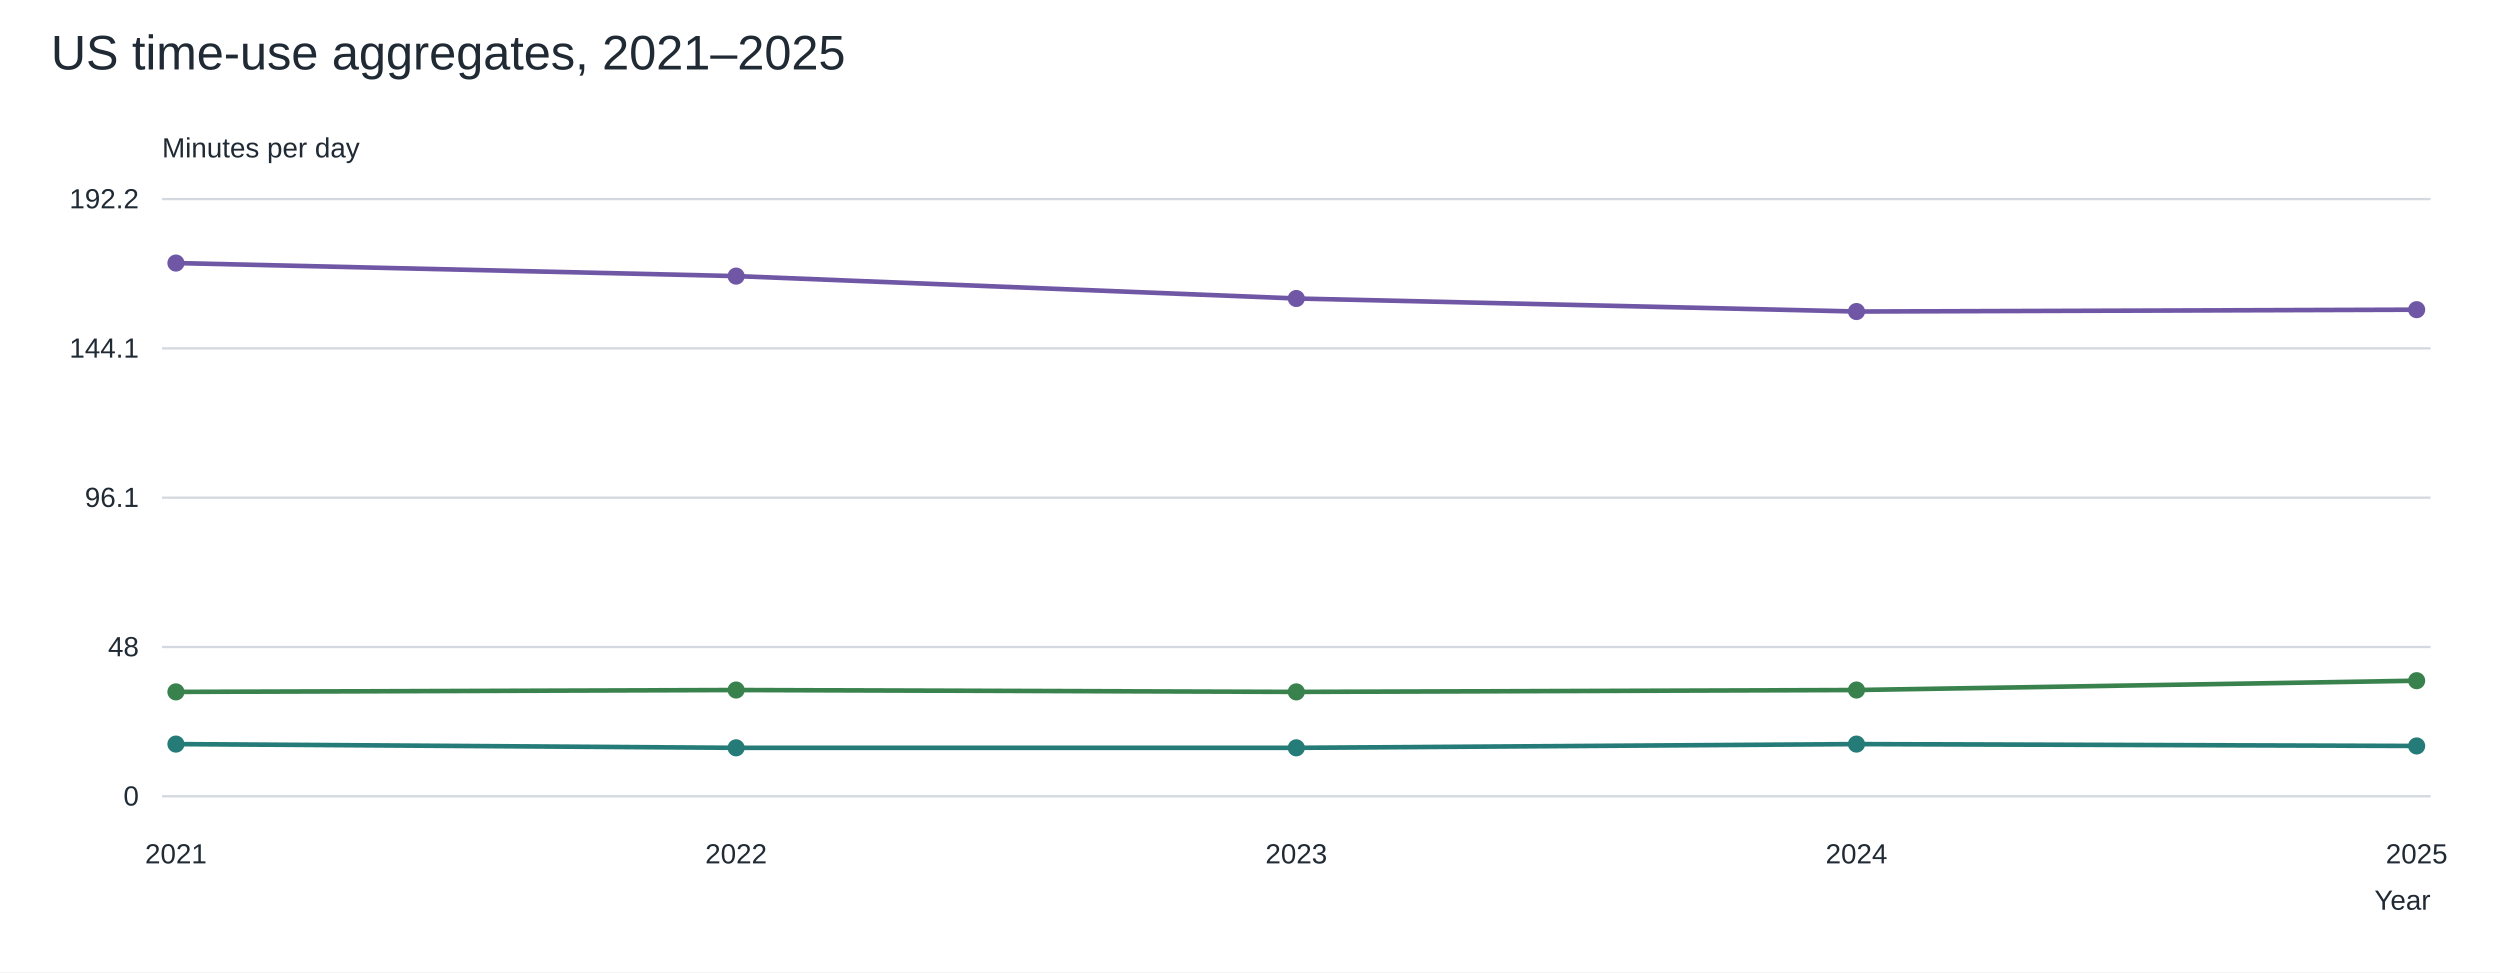
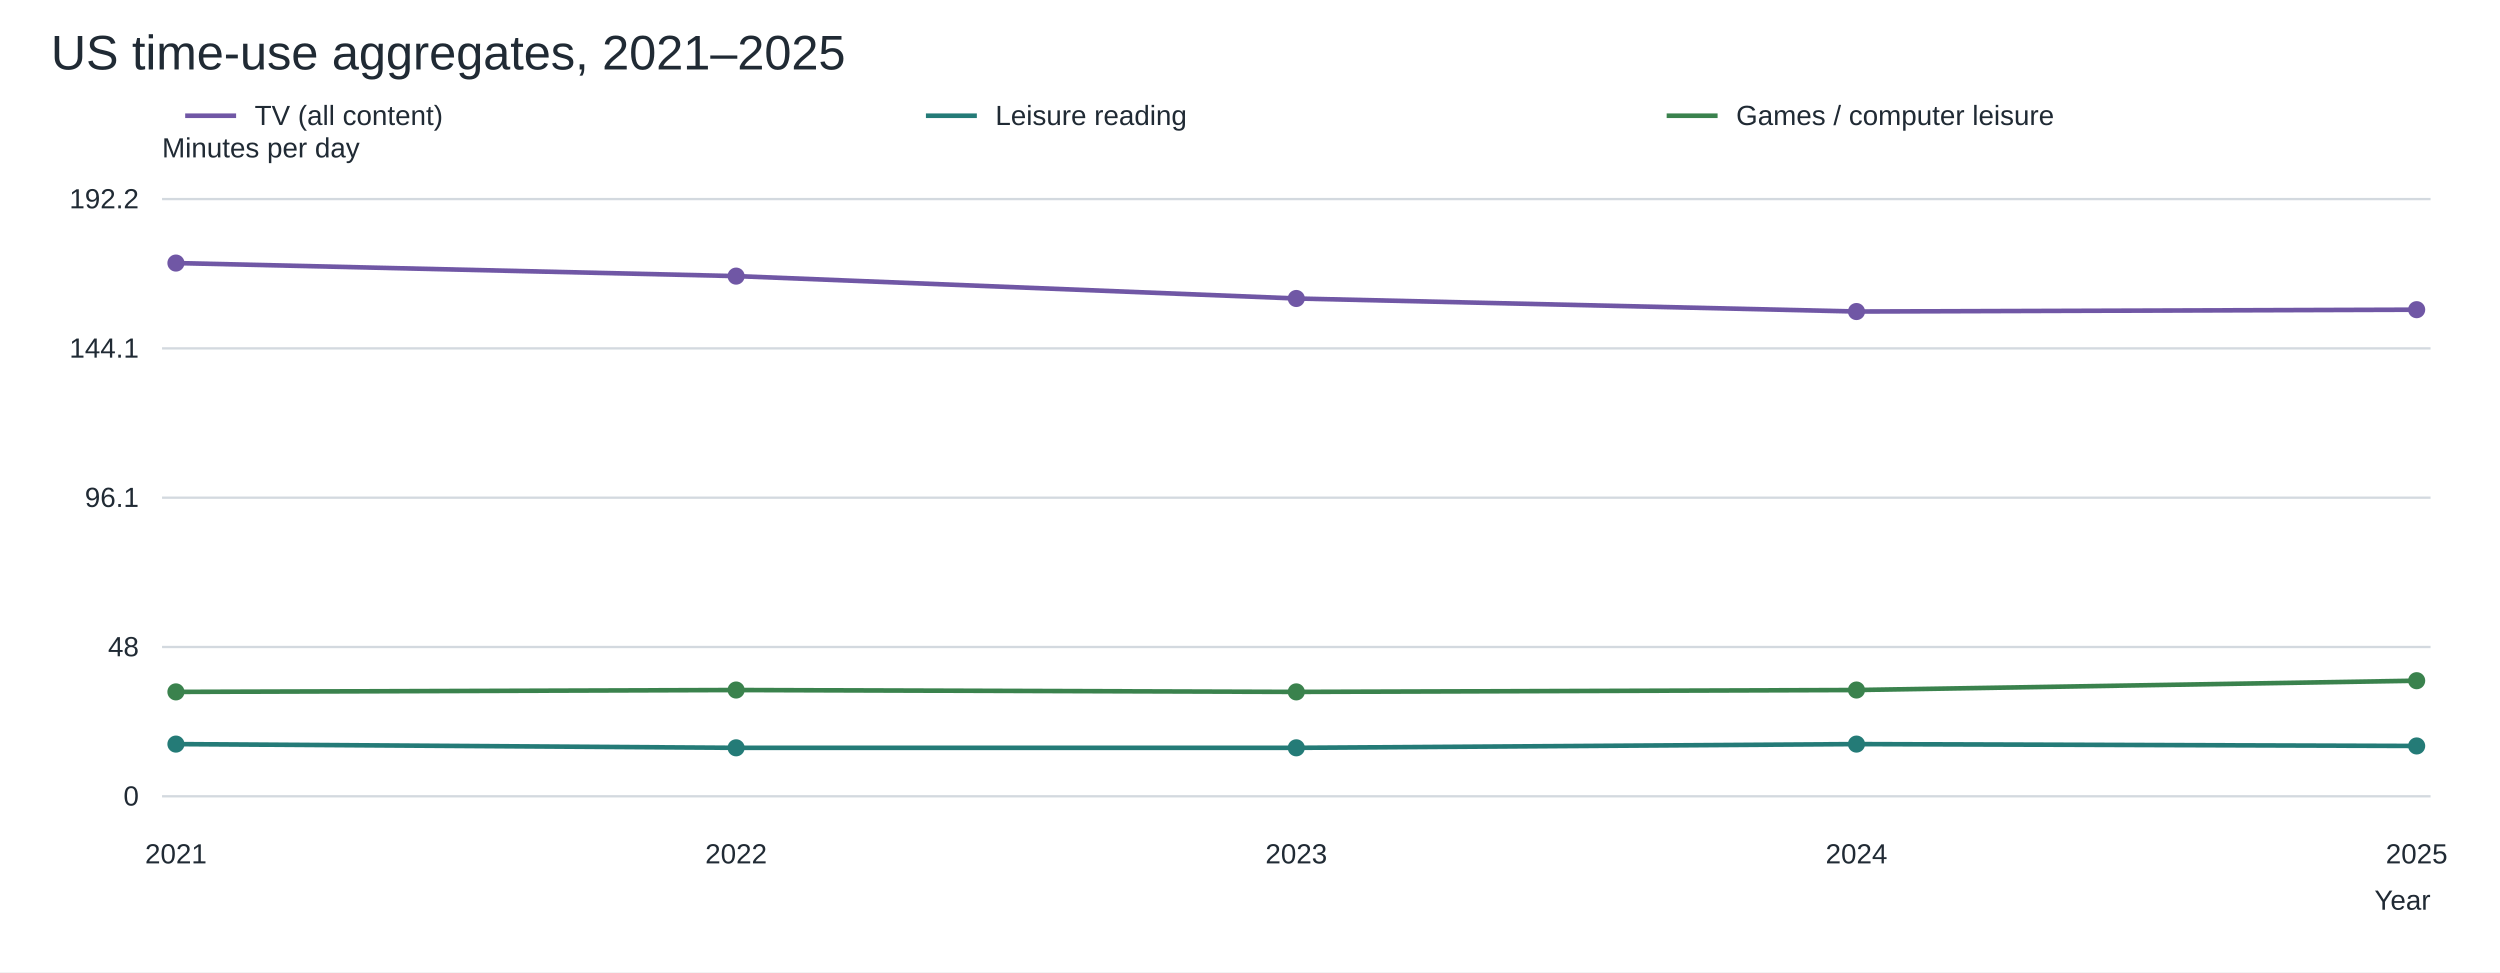
<svg xmlns="http://www.w3.org/2000/svg" width="1080" height="420" viewBox="0 0 1080 420" role="img" aria-labelledby="title desc">
  <style>text{font-family:Arial,Helvetica,sans-serif;fill:#202a34}</style>
  <rect width="100%" height="100%" fill="white" />
  <text x="22.00" y="30.00" text-anchor="start" font-size="21" font-weight="500">US time-use aggregates, 2021–2025</text>
+   <line x1="80.00" y1="50.00" x2="102.00" y2="50.00" stroke="#7057a5" stroke-width="2" stroke-dasharray="" />
+   <text x="110.00" y="54.00" text-anchor="start" font-size="12" font-weight="400">TV (all content)</text>
+   <line x1="400.00" y1="50.00" x2="422.00" y2="50.00" stroke="#247b77" stroke-width="2" stroke-dasharray="" />
+   <text x="430.00" y="54.00" text-anchor="start" font-size="12" font-weight="400">Leisure reading</text>
+   <line x1="720.00" y1="50.00" x2="742.00" y2="50.00" stroke="#3a824d" stroke-width="2" stroke-dasharray="" />
+   <text x="750.00" y="54.00" text-anchor="start" font-size="12" font-weight="400">Games / computer leisure</text>
  <line x1="70.00" y1="344.00" x2="1050.00" y2="344.00" stroke="#d3d9df" stroke-width="1" stroke-dasharray="" />
  <text x="60.00" y="348.00" text-anchor="end" font-size="12" font-weight="400">0</text>
  <line x1="70.00" y1="279.50" x2="1050.00" y2="279.50" stroke="#d3d9df" stroke-width="1" stroke-dasharray="" />
  <text x="60.00" y="283.50" text-anchor="end" font-size="12" font-weight="400">48</text>
  <line x1="70.00" y1="215.00" x2="1050.00" y2="215.00" stroke="#d3d9df" stroke-width="1" stroke-dasharray="" />
  <text x="60.00" y="219.00" text-anchor="end" font-size="12" font-weight="400">96.1</text>
  <line x1="70.00" y1="150.50" x2="1050.00" y2="150.50" stroke="#d3d9df" stroke-width="1" stroke-dasharray="" />
  <text x="60.00" y="154.50" text-anchor="end" font-size="12" font-weight="400">144.1</text>
  <line x1="70.00" y1="86.00" x2="1050.00" y2="86.00" stroke="#d3d9df" stroke-width="1" stroke-dasharray="" />
  <text x="60.00" y="90.00" text-anchor="end" font-size="12" font-weight="400">192.2</text>
  <text x="70.00" y="68.00" text-anchor="start" font-size="12" font-weight="400">Minutes per day</text>
  <text x="76.00" y="373.00" text-anchor="middle" font-size="12" font-weight="400">2021</text>
  <text x="318.00" y="373.00" text-anchor="middle" font-size="12" font-weight="400">2022</text>
  <text x="560.00" y="373.00" text-anchor="middle" font-size="12" font-weight="400">2023</text>
  <text x="802.00" y="373.00" text-anchor="middle" font-size="12" font-weight="400">2024</text>
  <text x="1044.00" y="373.00" text-anchor="middle" font-size="12" font-weight="400">2025</text>
  <text x="1050.00" y="393.00" text-anchor="end" font-size="12" font-weight="400">Year</text>
  <circle cx="76.0" cy="113.643" r="3.7" fill="#7057a5" />
  <line x1="76.00" y1="113.64" x2="318.00" y2="119.28" stroke="#7057a5" stroke-width="2" stroke-dasharray="" />
  <circle cx="318.0" cy="119.281" r="3.7" fill="#7057a5" />
  <line x1="318.00" y1="119.28" x2="560.00" y2="128.95" stroke="#7057a5" stroke-width="2" stroke-dasharray="" />
  <circle cx="560.0" cy="128.946" r="3.7" fill="#7057a5" />
  <line x1="560.00" y1="128.95" x2="802.00" y2="134.58" stroke="#7057a5" stroke-width="2" stroke-dasharray="" />
  <circle cx="802.0" cy="134.584" r="3.7" fill="#7057a5" />
  <line x1="802.00" y1="134.58" x2="1044.00" y2="133.78" stroke="#7057a5" stroke-width="2" stroke-dasharray="" />
  <circle cx="1044.0" cy="133.779" r="3.7" fill="#7057a5" />
  <circle cx="76.0" cy="321.448" r="3.7" fill="#247b77" />
  <line x1="76.00" y1="321.45" x2="318.00" y2="323.06" stroke="#247b77" stroke-width="2" stroke-dasharray="" />
  <circle cx="318.0" cy="323.058" r="3.7" fill="#247b77" />
  <line x1="318.00" y1="323.06" x2="560.00" y2="323.06" stroke="#247b77" stroke-width="2" stroke-dasharray="" />
  <circle cx="560.0" cy="323.058" r="3.7" fill="#247b77" />
  <line x1="560.00" y1="323.06" x2="802.00" y2="321.45" stroke="#247b77" stroke-width="2" stroke-dasharray="" />
  <circle cx="802.0" cy="321.448" r="3.7" fill="#247b77" />
  <line x1="802.00" y1="321.45" x2="1044.00" y2="322.25" stroke="#247b77" stroke-width="2" stroke-dasharray="" />
  <circle cx="1044.0" cy="322.253" r="3.7" fill="#247b77" />
  <circle cx="76.0" cy="298.895" r="3.7" fill="#3a824d" />
  <line x1="76.00" y1="298.90" x2="318.00" y2="298.09" stroke="#3a824d" stroke-width="2" stroke-dasharray="" />
  <circle cx="318.0" cy="298.09" r="3.7" fill="#3a824d" />
  <line x1="318.00" y1="298.09" x2="560.00" y2="298.90" stroke="#3a824d" stroke-width="2" stroke-dasharray="" />
  <circle cx="560.0" cy="298.895" r="3.7" fill="#3a824d" />
  <line x1="560.00" y1="298.90" x2="802.00" y2="298.09" stroke="#3a824d" stroke-width="2" stroke-dasharray="" />
  <circle cx="802.0" cy="298.09" r="3.7" fill="#3a824d" />
  <line x1="802.00" y1="298.09" x2="1044.00" y2="294.06" stroke="#3a824d" stroke-width="2" stroke-dasharray="" />
  <circle cx="1044.0" cy="294.062" r="3.7" fill="#3a824d" />
</svg>
